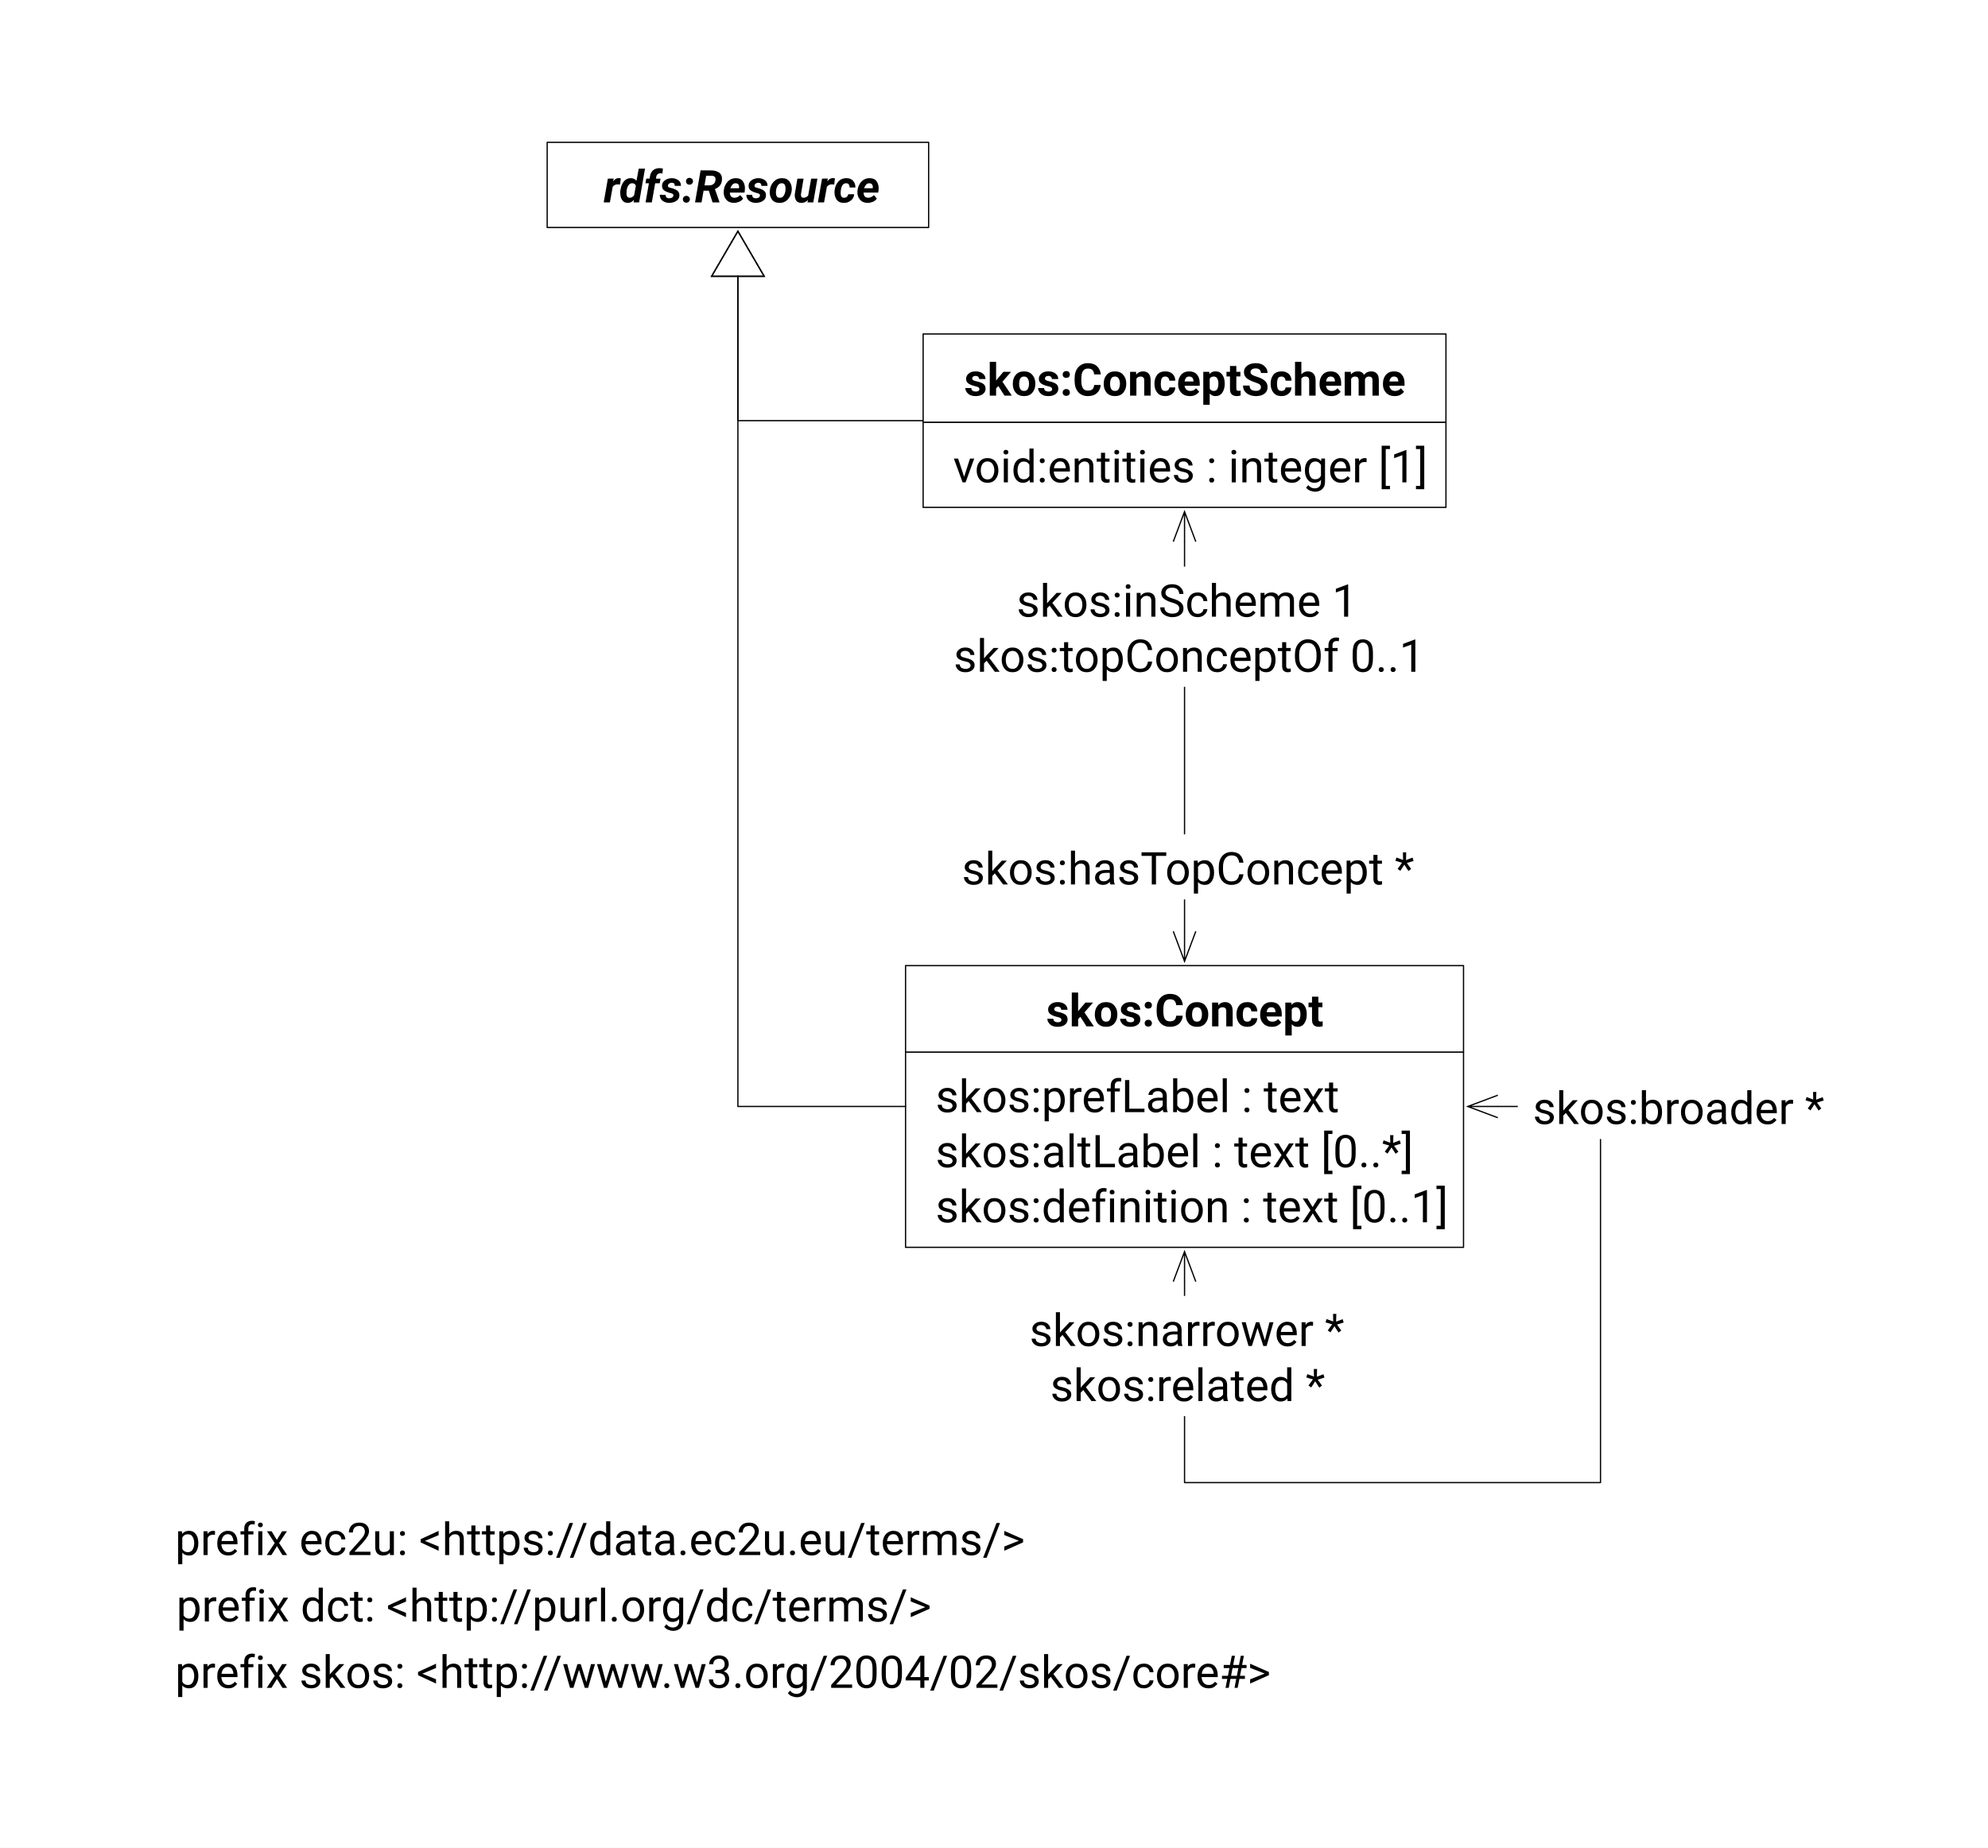
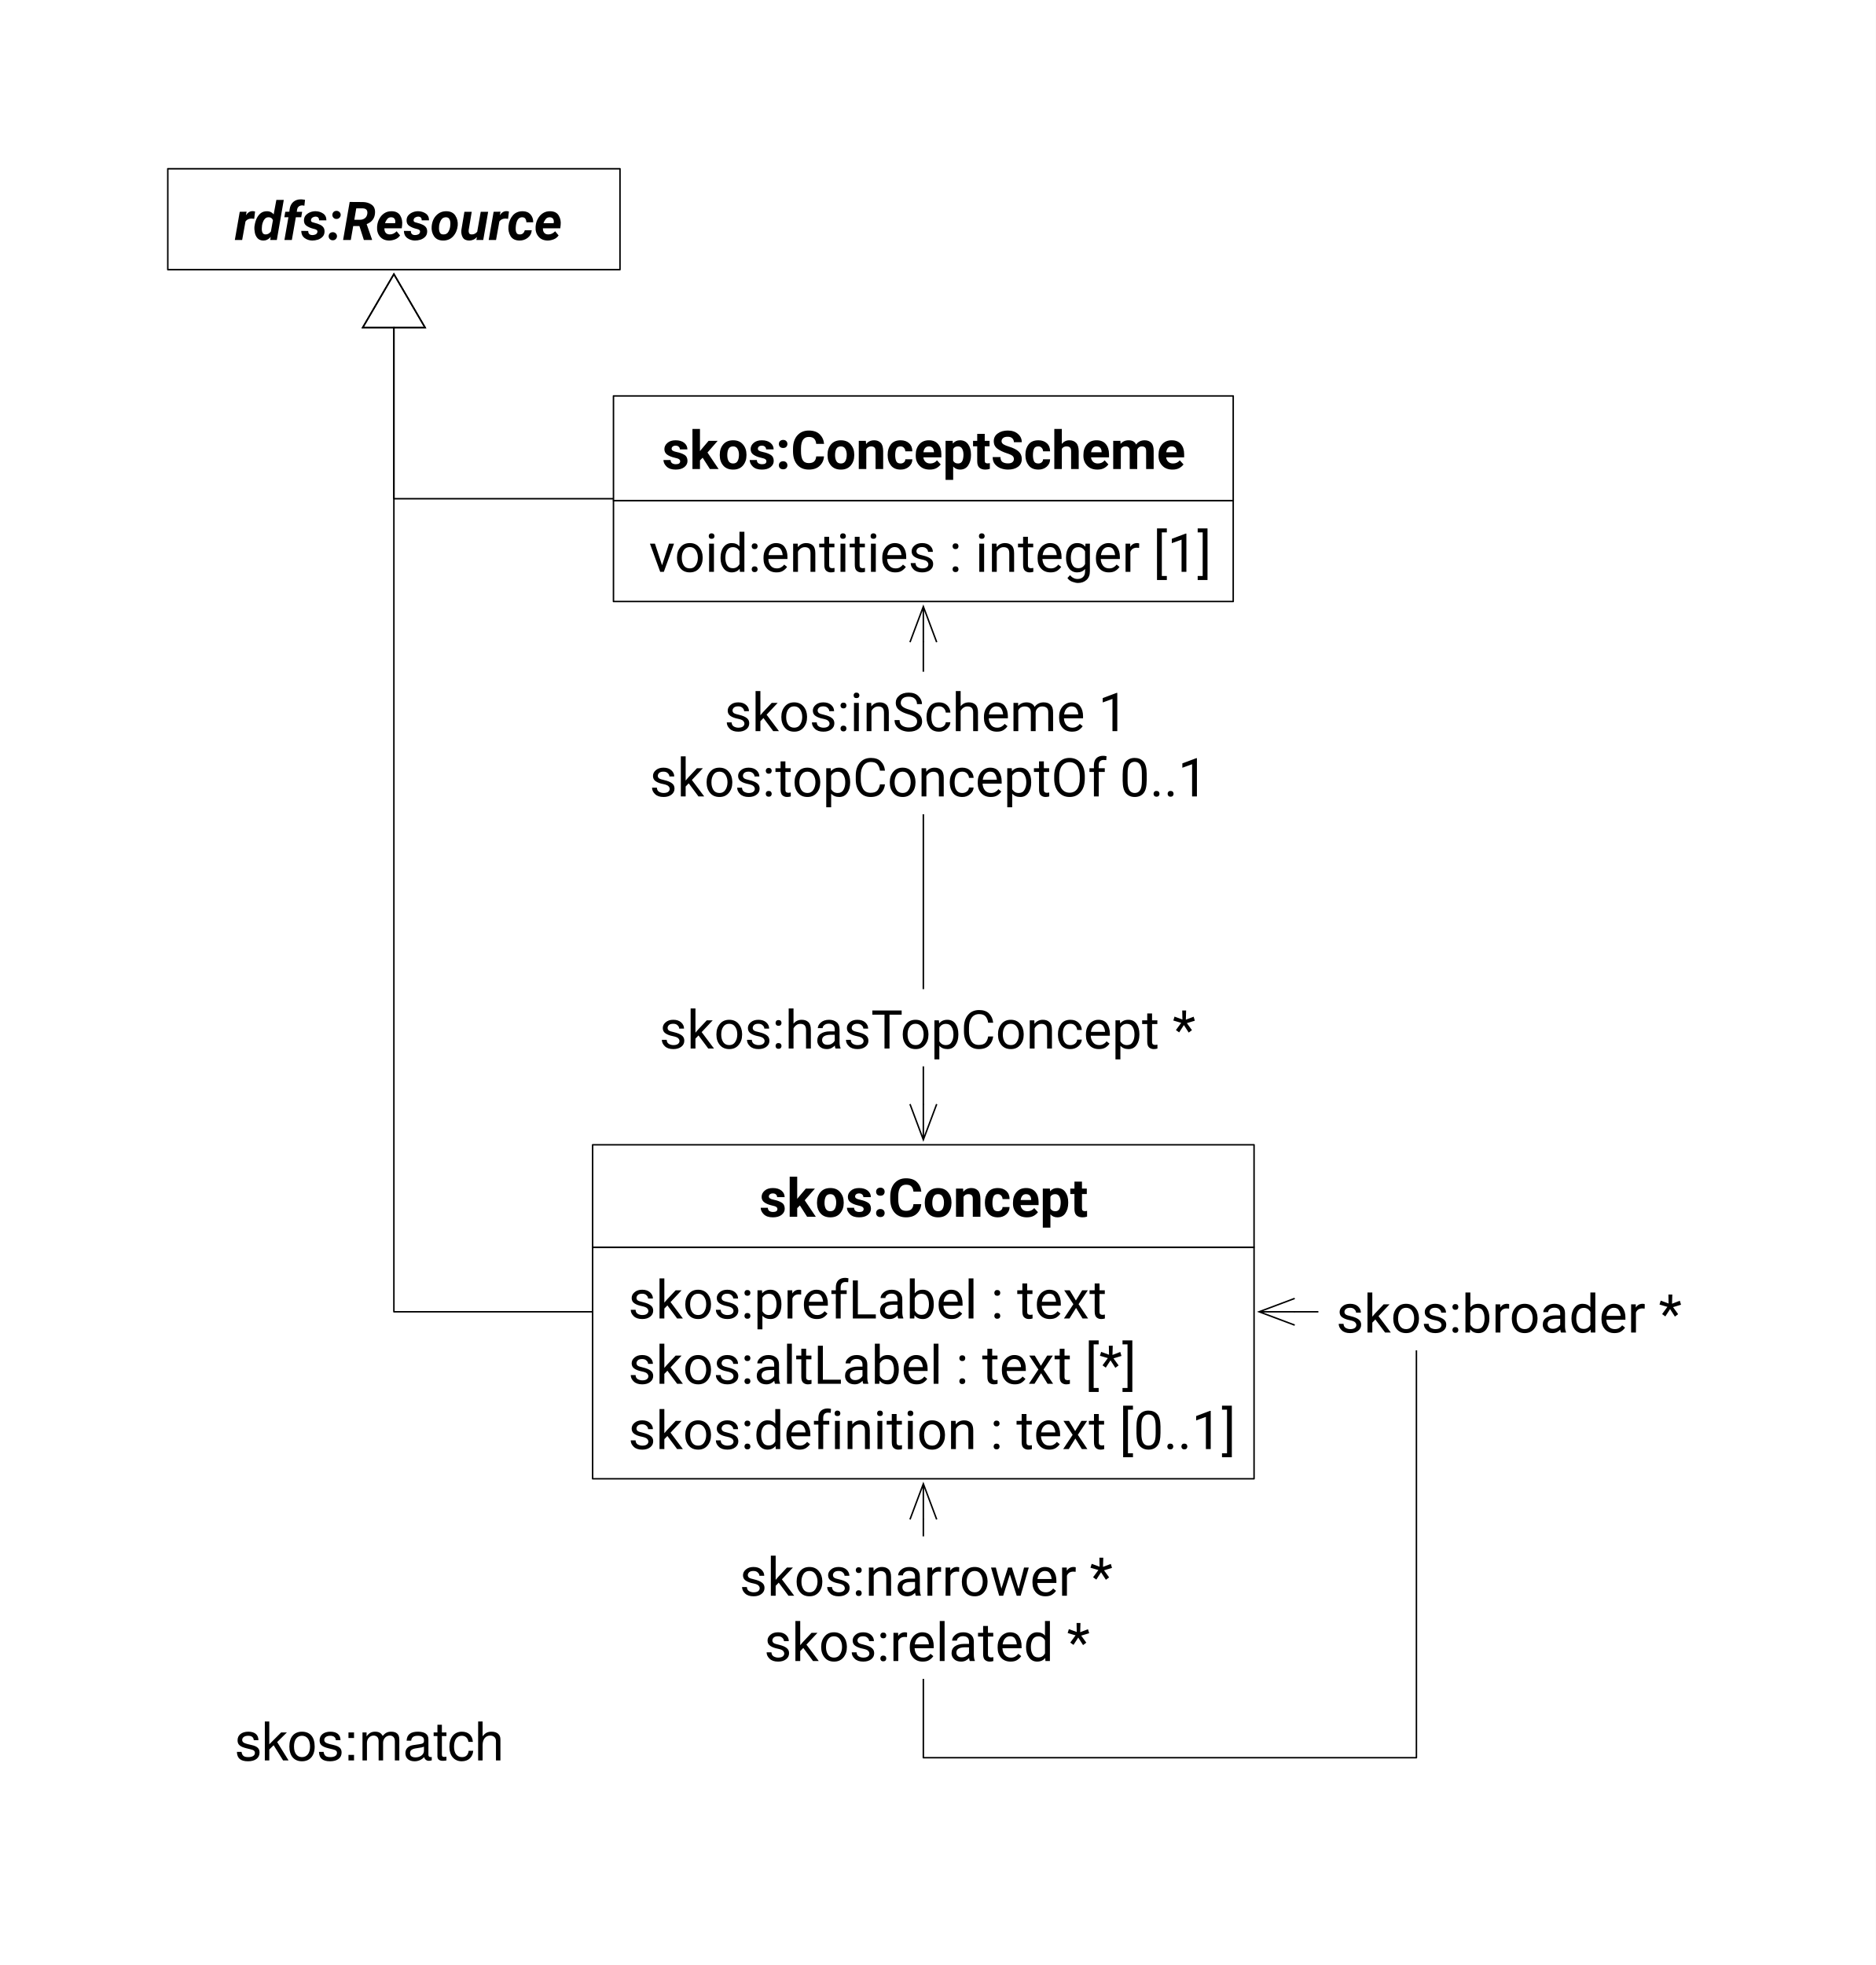
- <svg xmlns="http://www.w3.org/2000/svg" xmlns:xlink="http://www.w3.org/1999/xlink" version="1.1" viewBox="458 350 397 369" width="397" height="369">
+ <svg xmlns="http://www.w3.org/2000/svg" xmlns:xlink="http://www.w3.org/1999/xlink" version="1.1" viewBox="539 350 316 331" width="316" height="331">
  <defs>
    <marker orient="auto" overflow="visible" markerUnits="strokeWidth" id="UMLInheritance_Marker" stroke-linejoin="miter" stroke-miterlimit="10" viewBox="-1 -22 38 44" markerWidth="38" markerHeight="44" color="black">
      <g>
        <path d="M 36 0 L 0 -21 L 0 21 Z" fill="none" stroke="currentColor" stroke-width="1" />
      </g>
    </marker>
    <marker orient="auto" overflow="visible" markerUnits="strokeWidth" id="StickArrow_Marker" stroke-linejoin="miter" stroke-miterlimit="10" viewBox="-1 -10 26 20" markerWidth="26" markerHeight="20" color="black">
      <g>
        <path d="M 24 0 L 0 0 M 0 -9 L 24 0 L 0 9" fill="none" stroke="currentColor" stroke-width="1" />
      </g>
    </marker>
    <marker orient="auto" overflow="visible" markerUnits="strokeWidth" id="StickArrow_Marker_2" stroke-linejoin="miter" stroke-miterlimit="10" viewBox="-25 -10 26 20" markerWidth="26" markerHeight="20" color="black">
      <g>
        <path d="M -24 0 L 0 0 M 0 9 L -24 0 L 0 -9" fill="none" stroke="currentColor" stroke-width="1" />
      </g>
    </marker>
  </defs>
-   <g id="concepts" stroke-dasharray="none" stroke-opacity="1" fill-opacity="1" fill="none" stroke="none">
-     <rect fill="white" x="458" y="350" width="397" height="369" />
+   <g id="concepts" stroke-dasharray="none" fill-opacity="1" fill="none" stroke-opacity="1" stroke="none">
+     <rect fill="white" x="539" y="350" width="316" height="331" />
    <g id="concepts_Layer_1">
      <g id="Group_166">
        <g id="Graphic_168">
          <rect x="638.837" y="560.096" width="111.426" height="39" fill="white" />
          <rect x="638.837" y="560.096" width="111.426" height="39" stroke="black" stroke-linecap="round" stroke-linejoin="round" stroke-width=".25" />
          <text transform="translate(644.8365 563.0957)" fill="black">
            <tspan font-family="Roboto" font-size="9" fill="black" x="0" y="9">skos:prefLabel : text</tspan>
-             <tspan font-family="Roboto" font-size="9" fill="black" x="0" y="20">skos:altLabel : text
-                             [0..*]
+             <tspan font-family="Roboto" font-size="9" fill="black" x="0" y="20">skos:altLabel : text [*]
                        </tspan>
            <tspan font-family="Roboto" font-size="9" fill="black" x="0" y="31">skos:definition : text
                            [0..1]
                        </tspan>
          </text>
        </g>
        <g id="Graphic_167">
          <rect x="638.837" y="542.835" width="111.426" height="17.261" fill="white" />
          <rect x="638.837" y="542.835" width="111.426" height="17.261" stroke="black" stroke-linecap="round" stroke-linejoin="round" stroke-width=".25" />
          <text transform="translate(666.9015 545.9652)" fill="black">
            <tspan font-family="Roboto" font-weight="bold" font-size="9" fill="black" x="0" y="9">
                            skos:Concept
                        </tspan>
          </text>
        </g>
      </g>
-       <g id="Graphic_165">
-         <a xlink:href="http://www.w3.org/2004/02/skos/core#">
-           <text transform="translate(492.9667 678.0733)" fill="black">
-             <tspan font-family="Roboto" font-size="9" fill="black" x="0" y="9">prefix skos: &lt;http://www.w3.org/2004/02/skos/core#&gt;</tspan>
-           </text>
-         </a>
-       </g>
      <g id="Group_161">
        <g id="Graphic_162">
-           <a xlink:href="entities.svg">
+           <a xlink:href="resources.svg">
            <rect x="567.268" y="378.425" width="76.179" height="17" fill="white" />
            <rect x="567.268" y="378.425" width="76.179" height="17" stroke="black" stroke-linecap="round" stroke-linejoin="round" stroke-width=".25" />
            <text transform="translate(573.2675 381.4252)" fill="black">
              <tspan font-family="Roboto" font-style="italic" font-weight="bold" font-size="9" fill="black" x="5.276" y="9">rdfs:Resource
                            </tspan>
            </text>
          </a>
        </g>
      </g>
      <g id="Line_156">
        <path d="M 642.348 434.008 L 605.357 434.008 L 605.357 405.175" marker-end="url(#UMLInheritance_Marker)" stroke="black" stroke-linecap="round" stroke-linejoin="round" stroke-width=".25" />
-       </g>
-       <g id="Graphic_154">
-         <text transform="translate(492.9667 651.5512)" fill="black">
-           <tspan font-family="Roboto" font-size="9" fill="black" x="0" y="9">prefix ec2u: &lt;https://data.ec2u.eu/terms/&gt;</tspan>
-         </text>
      </g>
      <g id="Group_150">
        <g id="Graphic_169">
          <rect x="642.348" y="434.323" width="104.404" height="17" fill="white" />
          <rect x="642.348" y="434.323" width="104.404" height="17" stroke="black" stroke-linecap="round" stroke-linejoin="round" stroke-width=".25" />
          <text transform="translate(648.3478 437.3234)" fill="black">
            <tspan font-family="Roboto" font-size="9" fill="black" x="0" y="9">void:entities : integer [1]
                        </tspan>
          </text>
        </g>
        <g id="Graphic_151">
          <rect x="642.348" y="416.693" width="104.404" height="17.631" fill="white" />
          <rect x="642.348" y="416.693" width="104.404" height="17.631" stroke="black" stroke-linecap="round" stroke-linejoin="round" stroke-width=".25" />
          <text transform="translate(650.5209 420.0082)" fill="black">
            <tspan font-family="Roboto" font-weight="bold" font-size="9" fill="black" x="0" y="9">
                            skos:ConceptScheme
                        </tspan>
          </text>
        </g>
-       </g>
-       <g id="Graphic_143">
-         <a xlink:href="https://www.dublincore.org/specifications/dublin-core/dcmi-terms/">
-           <text transform="translate(493.2206 664.8122)" fill="black">
-             <tspan font-family="Roboto" font-size="9" fill="black" x="0" y="9">prefix dct: &lt;http://purl.org/dc/terms/&gt;</tspan>
-           </text>
-         </a>
      </g>
      <g id="Line_142">
        <line x1="694.55" y1="535.985" x2="694.55" y2="458.173" marker-end="url(#StickArrow_Marker)" marker-start="url(#StickArrow_Marker_2)" stroke="black" stroke-linecap="round" stroke-linejoin="round" stroke-width=".25" />
      </g>
      <g id="Graphic_141">
        <rect x="645.427" y="463.155" width="98.246" height="24" fill="white" />
        <text transform="translate(648.4269 464.155)" fill="black">
          <tspan font-family="Roboto" font-size="9" fill="black" x="12.59" y="9">skos:inScheme 1</tspan>
          <tspan font-family="Roboto" font-size="9" fill="black" x="0" y="20">skos:topConceptOf 0..1</tspan>
        </text>
      </g>
      <g id="Graphic_140">
        <rect x="647.077" y="516.623" width="94.945" height="13" fill="white" />
        <text transform="translate(650.077 517.6232)" fill="black">
          <tspan font-family="Roboto" font-size="9" fill="black" x="0" y="9">skos:hasTopConcept *</tspan>
        </text>
      </g>
      <g id="Line_139">
        <path d="M 694.55 605.946 L 694.55 646.079 L 777.616 646.079 L 777.616 570.965 L 757.113 570.965" marker-end="url(#StickArrow_Marker)" marker-start="url(#StickArrow_Marker_2)" stroke="black" stroke-linecap="round" stroke-linejoin="round" stroke-width=".25" />
      </g>
      <g id="Graphic_138">
        <rect x="761.102" y="564.465" width="65.243" height="13" fill="white" />
        <text transform="translate(764.1024 565.4652)" fill="black">
          <tspan font-family="Roboto" font-size="9" fill="black" x="0" y="9">skos:broader *</tspan>
        </text>
      </g>
      <g id="Graphic_137">
        <rect x="660.59" y="608.799" width="67.919" height="24" fill="white" />
        <text transform="translate(663.5902 609.7988)" fill="black">
          <tspan font-family="Roboto" font-size="9" fill="black" x="0" y="9">skos:narrower *</tspan>
          <tspan font-family="Roboto" font-size="9" fill="black" x="4.137" y="20">skos:related *</tspan>
        </text>
      </g>
      <g id="Line_170">
        <path d="M 638.837 570.965 L 605.357 570.965 L 605.357 405.175" marker-end="url(#UMLInheritance_Marker)" stroke="black" stroke-linecap="round" stroke-linejoin="round" stroke-width=".25" />
      </g>
+       <g id="Graphic_171">
+         <text transform="translate(578.5984 637.5433)" fill="black">
+           <tspan font-family="Helvetica Neue" font-size="9" fill="black" x="35527137e-22" y="9">skos:match
+                     </tspan>
+         </text>
+       </g>
    </g>
  </g>
</svg>
